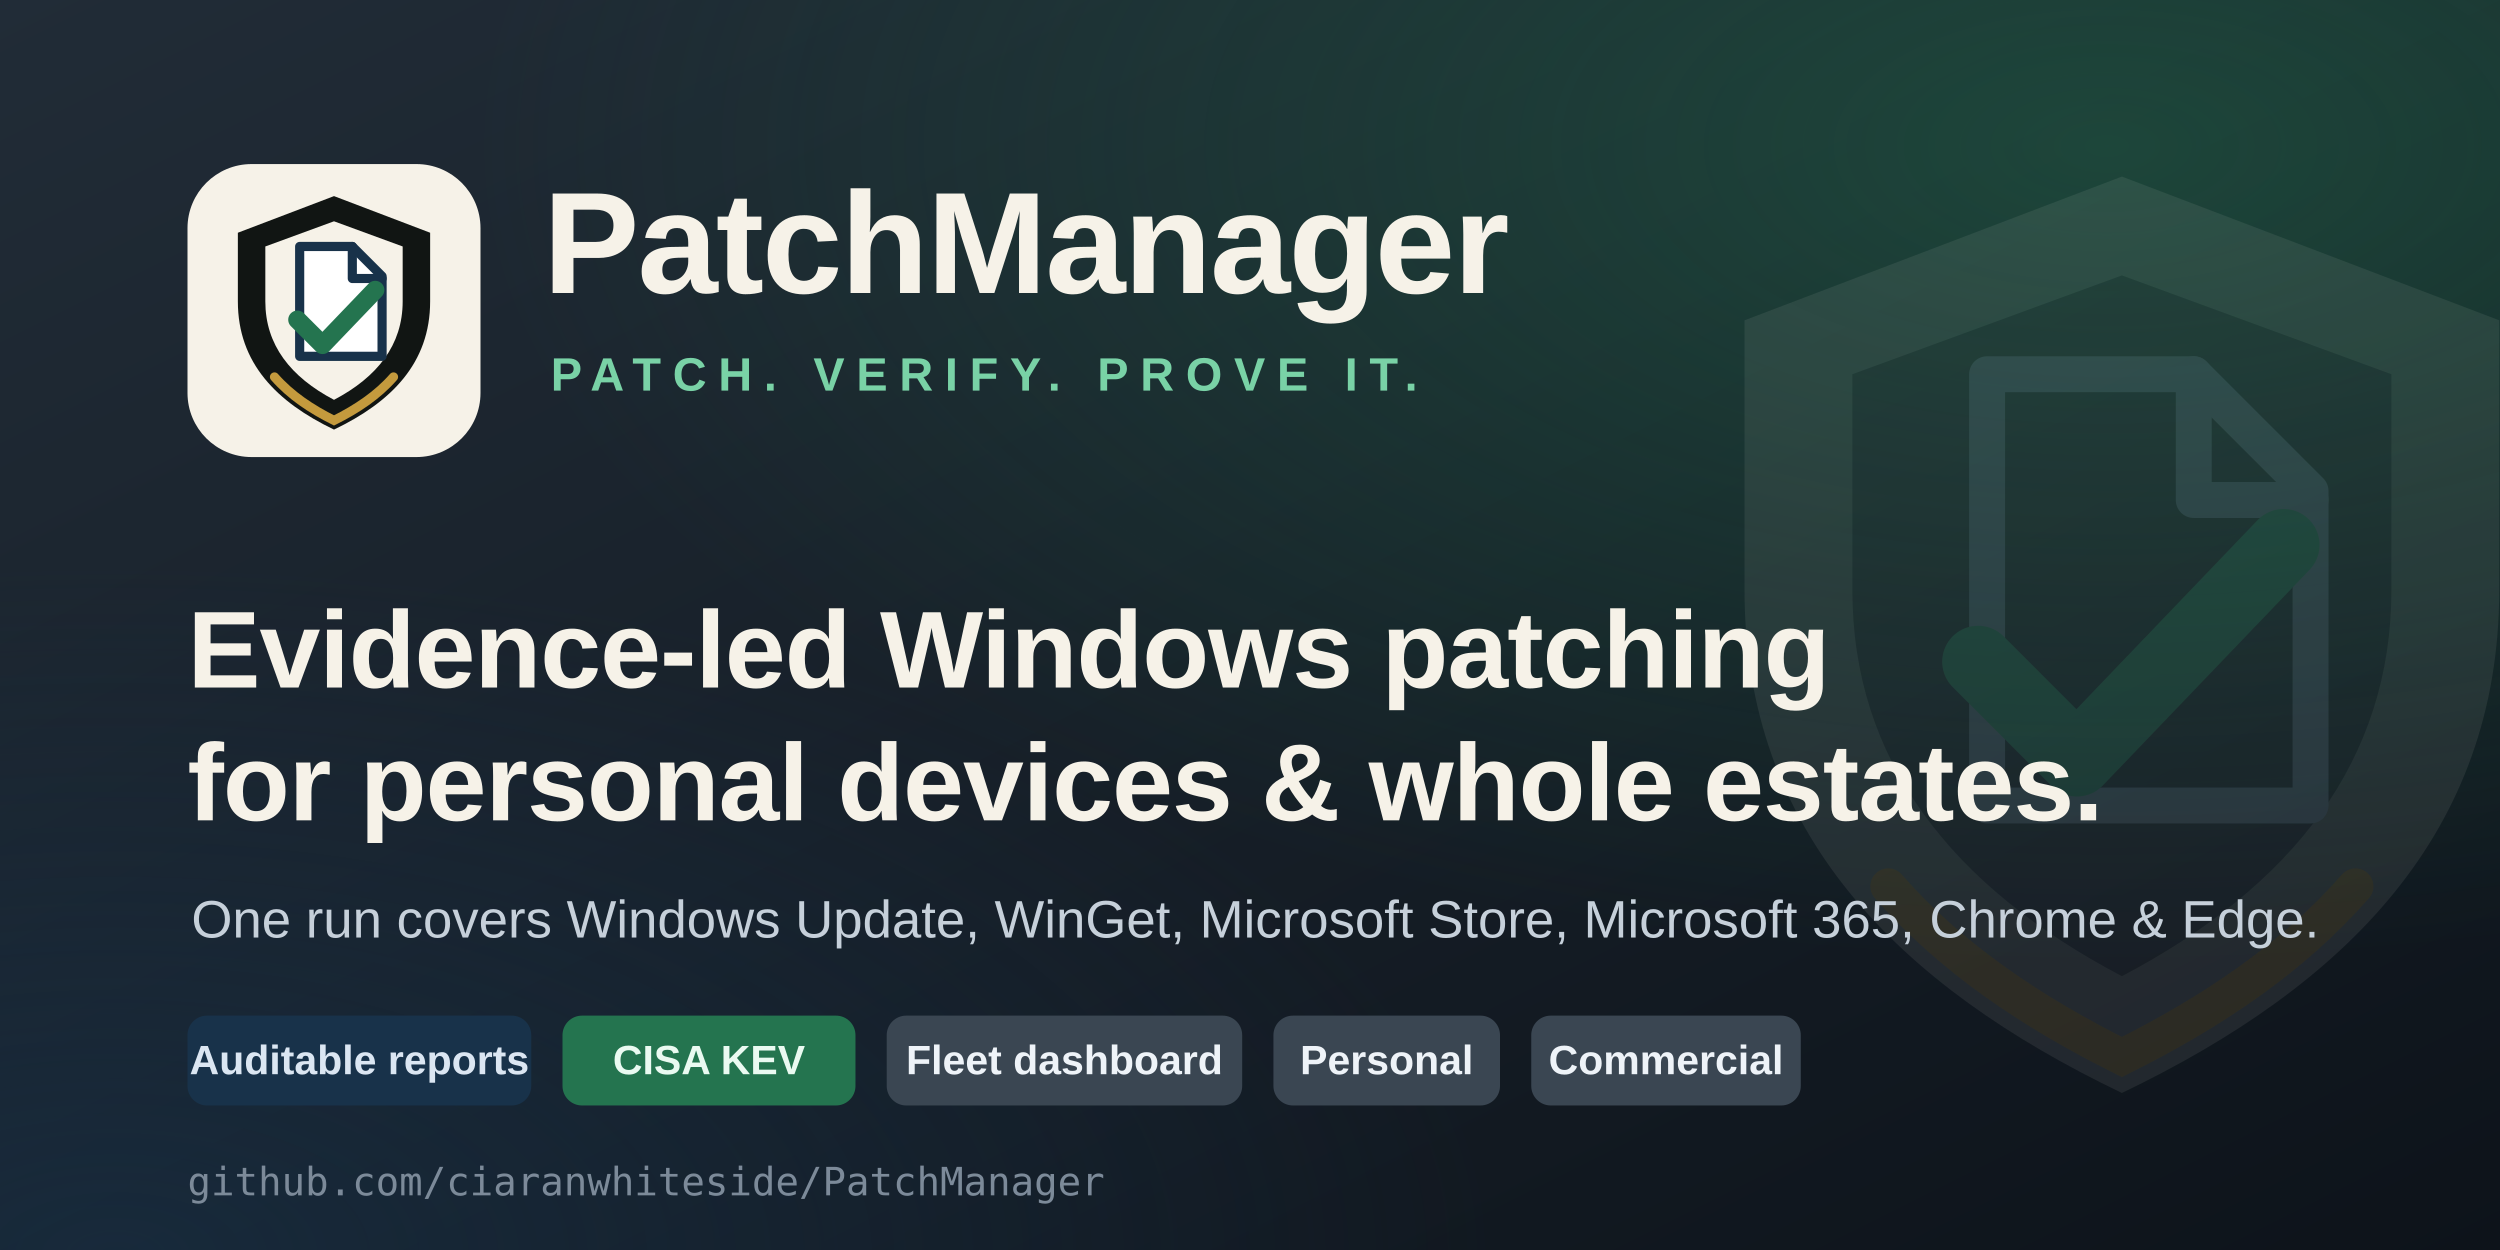
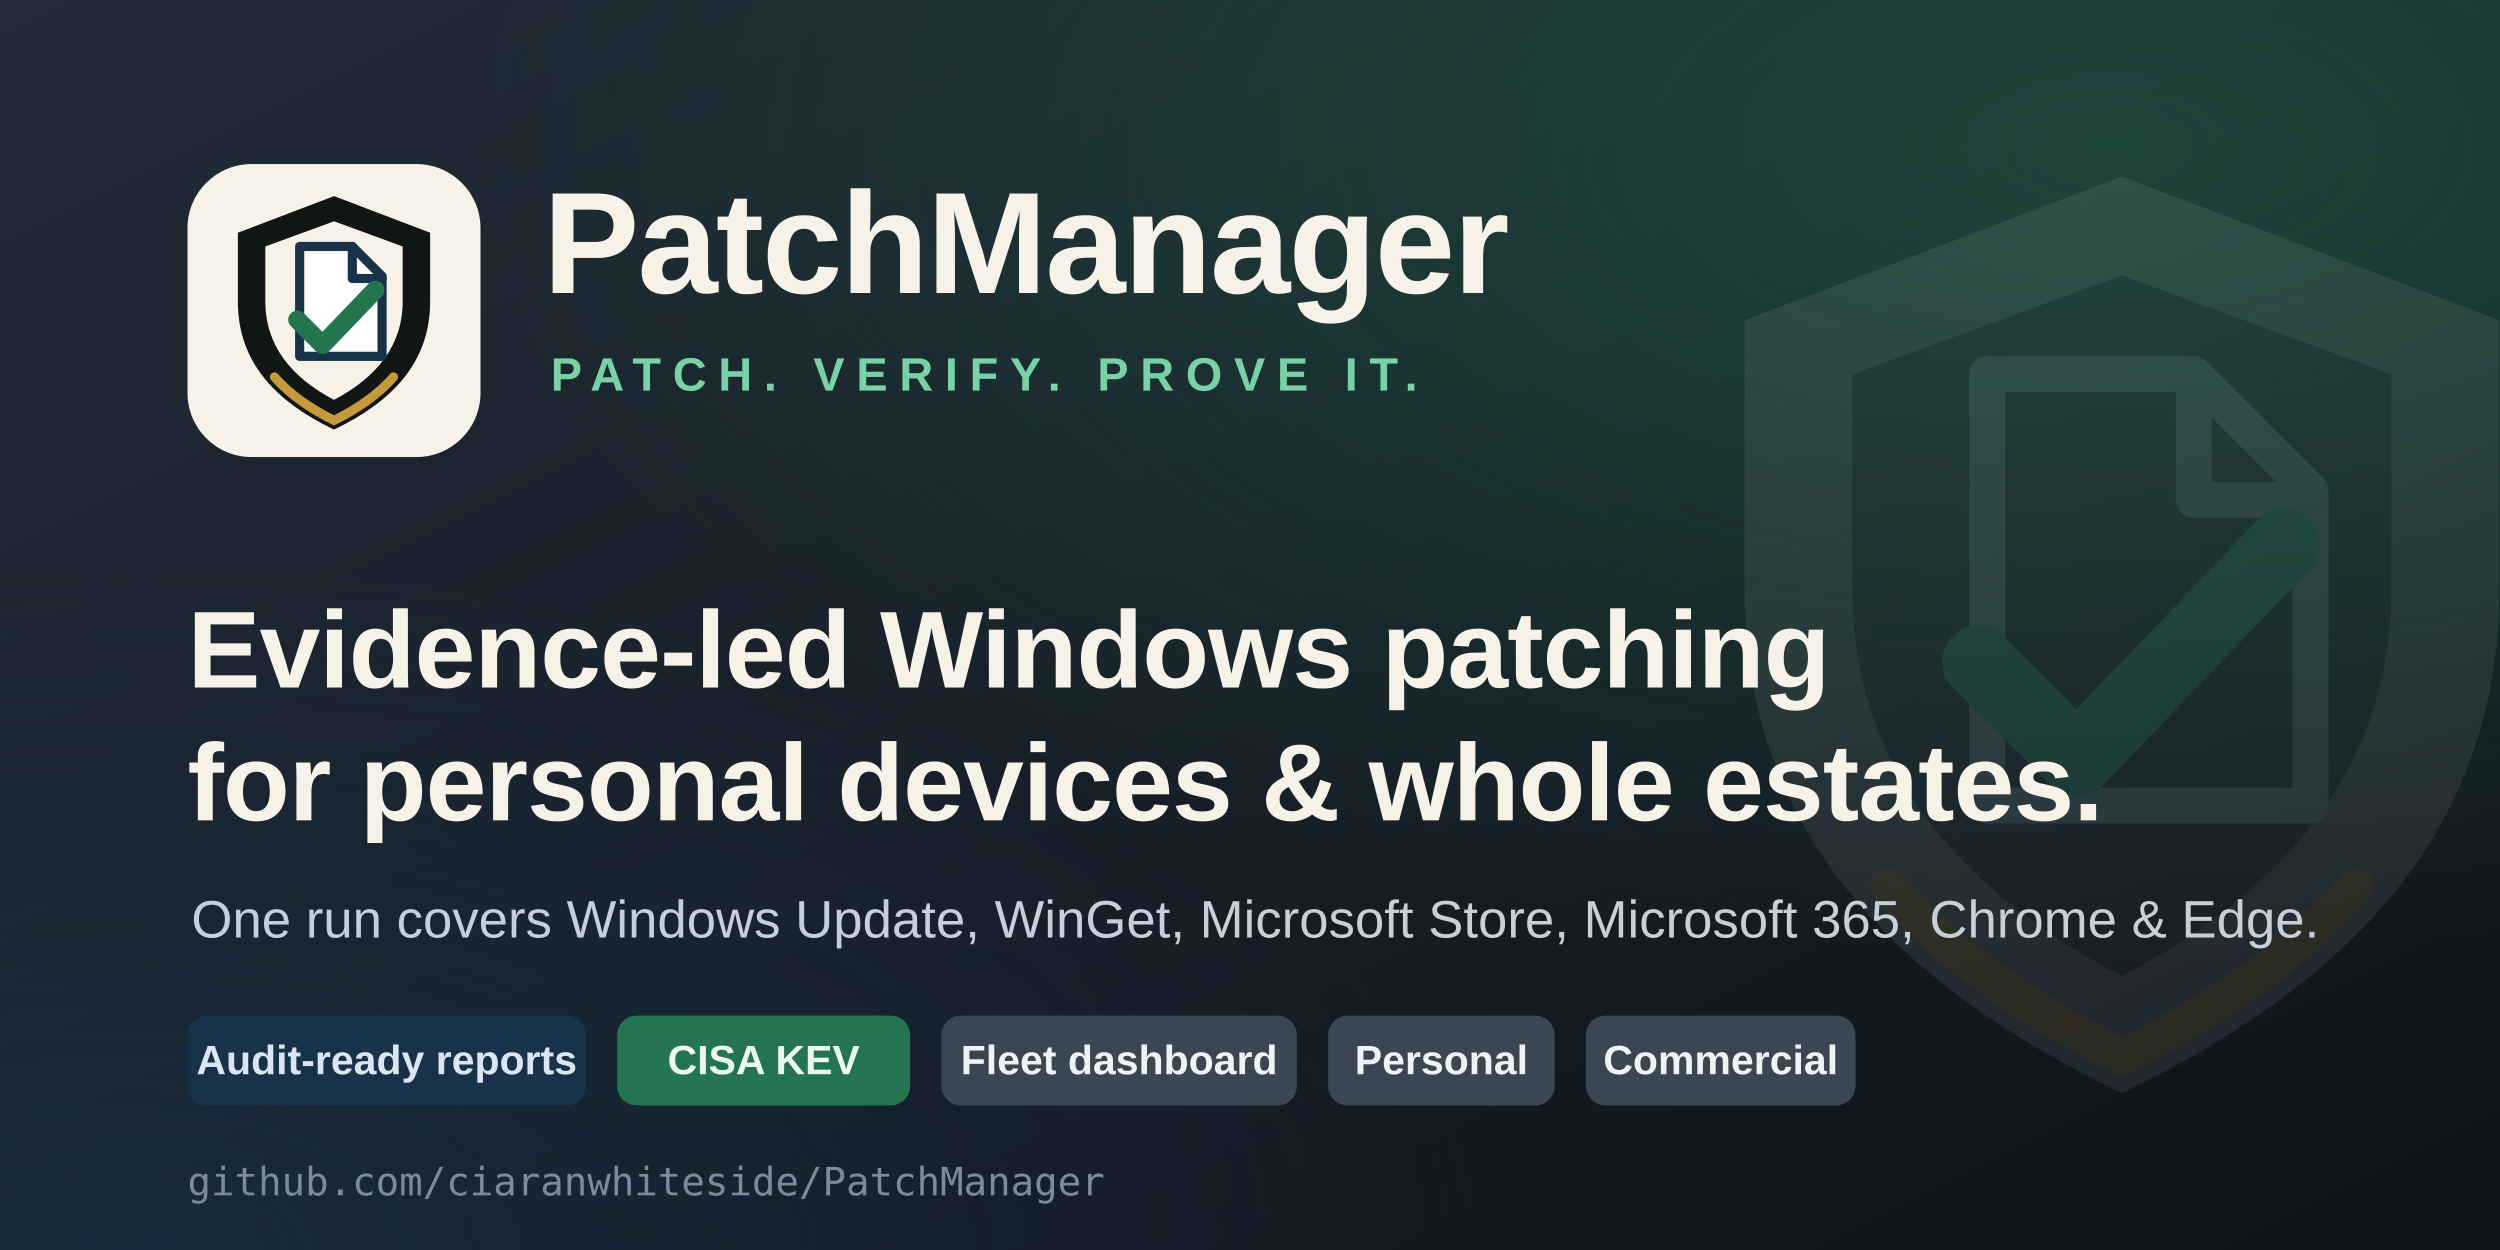
<svg xmlns="http://www.w3.org/2000/svg" width="1280" height="640" viewBox="0 0 1280 640" role="img" aria-labelledby="title desc" font-family="'Segoe UI Variable Display','Segoe UI Semibold','Segoe UI',Arial,sans-serif">
  <defs>
    <linearGradient id="bg" x1="0" y1="0" x2="1" y2="1">
      <stop offset="0" stop-color="#212c37" />
      <stop offset="1" stop-color="#0d131a" />
    </linearGradient>
    <radialGradient id="glowG" cx="0.84" cy="0.12" r="0.65">
      <stop offset="0" stop-color="#24744F" stop-opacity="0.45" />
      <stop offset="1" stop-color="#24744F" stop-opacity="0" />
    </radialGradient>
    <radialGradient id="glowB" cx="0.05" cy="1" r="0.55">
      <stop offset="0" stop-color="#18324A" stop-opacity="0.55" />
      <stop offset="1" stop-color="#18324A" stop-opacity="0" />
    </radialGradient>
  </defs>
  <rect width="1280" height="640" fill="url(#bg)" />
  <rect width="1280" height="640" fill="url(#glowG)" />
  <rect width="1280" height="640" fill="url(#glowB)" />
  <g transform="translate(792 26) scale(4.6)" opacity="0.16">
    <path d="M64 14 106 30v30c0 27-17 44-42 56-25-12-42-29-42-56V30l42-16Z" fill="#F6F2E8" opacity="0.5" />
    <path d="M64 25 94 36v24c0 19-11 33-30 43-19-10-30-24-30-43V36l30-11Z" fill="#0d131a" opacity="0.6" />
    <path d="M49 36h23l13 13v35H49V36Z" fill="none" stroke="#9fb4c9" stroke-width="4" stroke-linejoin="round" />
    <path d="M72 36v14h13" fill="none" stroke="#9fb4c9" stroke-width="4" stroke-linecap="round" stroke-linejoin="round" />
    <path d="M48 68 59 79 82 55" fill="none" stroke="#4fbf8b" stroke-width="8" stroke-linecap="round" stroke-linejoin="round" />
    <path d="M38 93c7 8 16 14 26 19 10-5 19-11 26-19" fill="none" stroke="#C49A3D" stroke-width="4" stroke-linecap="round" />
  </g>
  <g transform="translate(96 84) scale(1.172)">
    <rect width="128" height="128" rx="28" fill="#F6F2E8" />
    <path d="M64 14 106 30v30c0 27-17 44-42 56-25-12-42-29-42-56V30l42-16Z" fill="#111513" />
    <path d="M64 25 94 36v24c0 19-11 33-30 43-19-10-30-24-30-43V36l30-11Z" fill="#F6F2E8" />
    <path d="M49 36h23l13 13v35H49V36Z" fill="#FFFFFF" stroke="#18324A" stroke-width="4" stroke-linejoin="round" />
    <path d="M72 36v14h13" fill="none" stroke="#18324A" stroke-width="4" stroke-linecap="round" stroke-linejoin="round" />
    <path d="M48 68 59 79 82 55" fill="none" stroke="#24744F" stroke-width="8" stroke-linecap="round" stroke-linejoin="round" />
    <path d="M38 93c7 8 16 14 26 19 10-5 19-11 26-19" fill="none" stroke="#C49A3D" stroke-width="4" stroke-linecap="round" />
  </g>
  <text x="278" y="150" fill="#F6F2E8" font-size="74" font-weight="800" letter-spacing="-1">PatchManager</text>
  <text x="282" y="200" fill="#79D2A6" font-size="24" font-weight="700" letter-spacing="6">PATCH. VERIFY. PROVE IT.</text>
  <text x="96" y="352" fill="#F6F2E8" font-size="56" font-weight="800" letter-spacing="-0.5">Evidence-led Windows patching</text>
  <text x="96" y="420" fill="#F6F2E8" font-size="56" font-weight="800" letter-spacing="-0.5">for personal devices &amp; whole estates.</text>
  <text x="98" y="480" fill="#C6D0DA" font-size="27" font-weight="500">One run covers Windows Update, WinGet, Microsoft Store, Microsoft 365, Chrome &amp; Edge.</text>
  <g transform="translate(96 520)" font-size="21" font-weight="700">
    <g>
-       <rect x="0" y="0" width="176" height="46" rx="10" fill="#18324A" />
-       <text x="88" y="30" fill="#dbe6f2" text-anchor="middle">Auditable reports</text>
+       <rect x="0" y="0" width="204" height="46" rx="10" fill="#18324A" />
+       <text x="102" y="30" fill="#dbe6f2" text-anchor="middle">Audit-ready reports</text>
    </g>
    <g>
-       <rect x="192" y="0" width="150" height="46" rx="10" fill="#24744F" />
-       <text x="267" y="30" fill="#eafaf1" text-anchor="middle">CISA KEV</text>
+       <rect x="220" y="0" width="150" height="46" rx="10" fill="#24744F" />
+       <text x="295" y="30" fill="#eafaf1" text-anchor="middle">CISA KEV</text>
    </g>
    <g>
-       <rect x="358" y="0" width="182" height="46" rx="10" fill="#3a4652" />
-       <text x="449" y="30" fill="#eef3f8" text-anchor="middle">Fleet dashboard</text>
+       <rect x="386" y="0" width="182" height="46" rx="10" fill="#3a4652" />
+       <text x="477" y="30" fill="#eef3f8" text-anchor="middle">Fleet dashboard</text>
    </g>
    <g>
-       <rect x="556" y="0" width="116" height="46" rx="10" fill="#3a4652" />
-       <text x="614" y="30" fill="#eef3f8" text-anchor="middle">Personal</text>
+       <rect x="584" y="0" width="116" height="46" rx="10" fill="#3a4652" />
+       <text x="642" y="30" fill="#eef3f8" text-anchor="middle">Personal</text>
    </g>
    <g>
-       <rect x="688" y="0" width="138" height="46" rx="10" fill="#3a4652" />
-       <text x="757" y="30" fill="#eef3f8" text-anchor="middle">Commercial</text>
+       <rect x="716" y="0" width="138" height="46" rx="10" fill="#3a4652" />
+       <text x="785" y="30" fill="#eef3f8" text-anchor="middle">Commercial</text>
    </g>
  </g>
  <text x="96" y="612" fill="#7c8a99" font-size="20" font-family="'Cascadia Mono','Consolas',monospace">github.com/ciaranwhiteside/PatchManager</text>
</svg>
